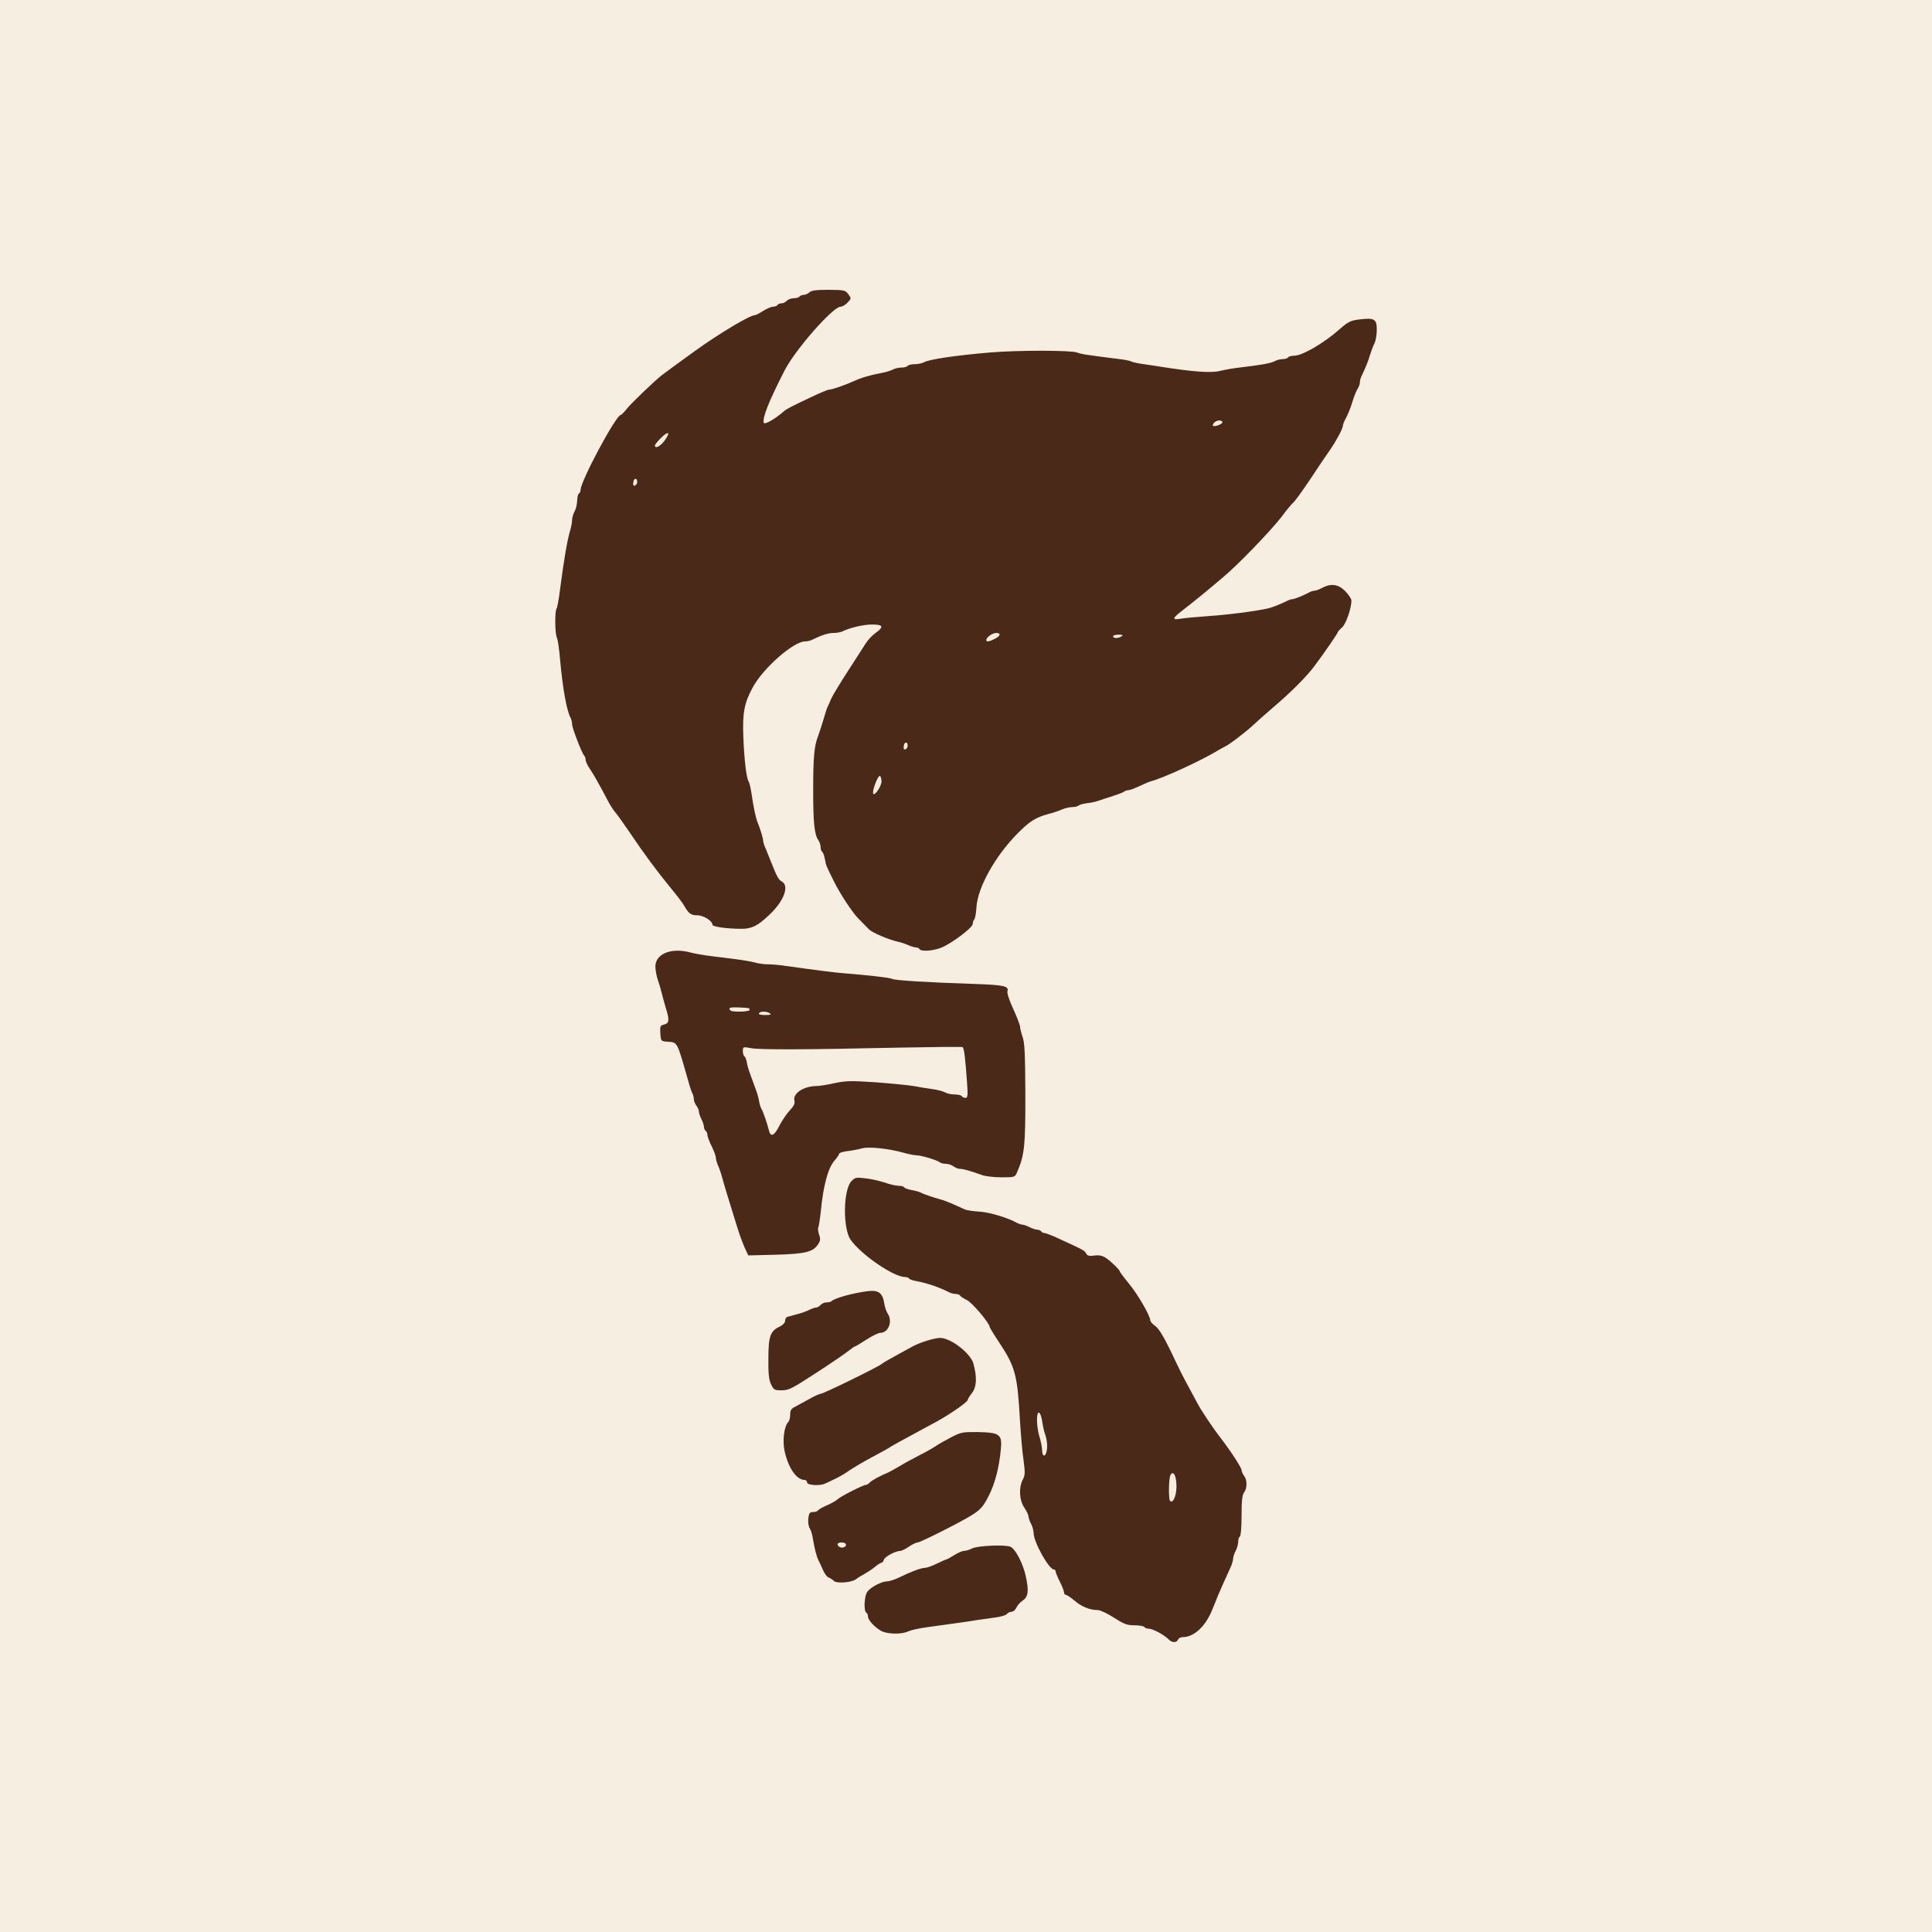
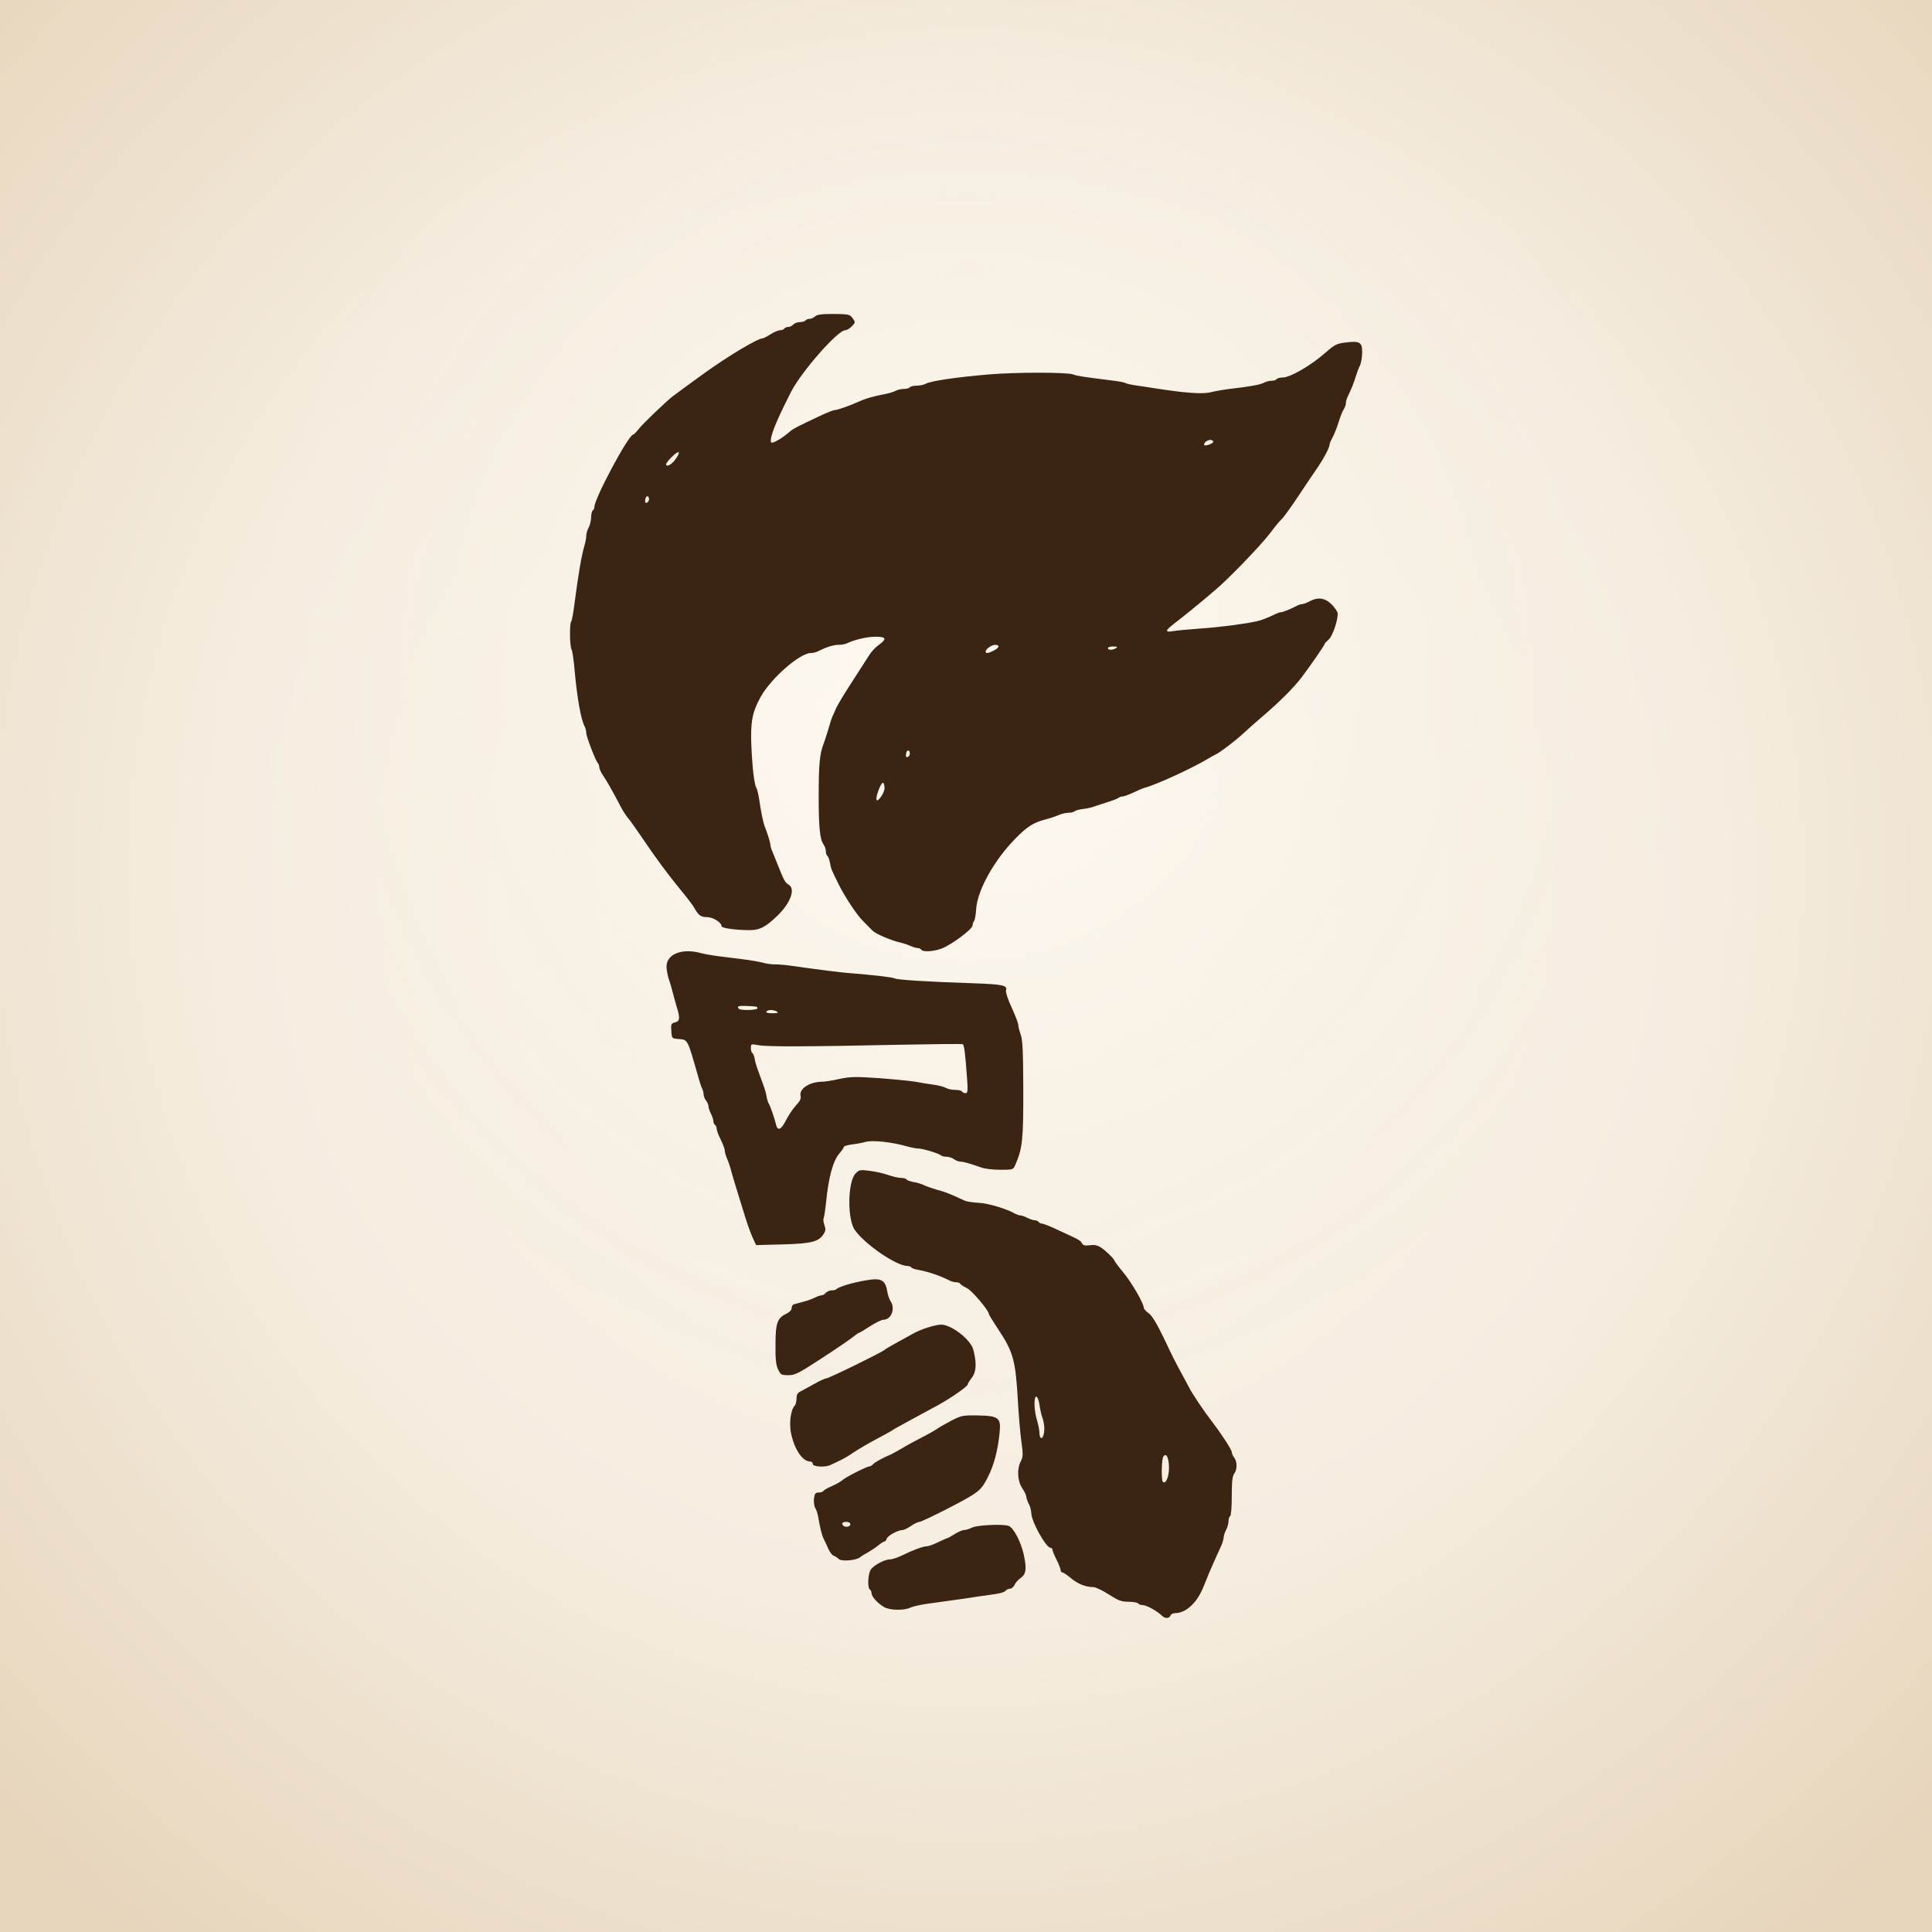
<svg xmlns="http://www.w3.org/2000/svg" width="800" height="800" viewBox="0 0 800 800">
-   <rect width="800" height="800" fill="#F6EEE1" />
-   <path transform="translate(229.9 120) scale(0.7)" fill="#4A2918" fill-rule="evenodd" d="M363.3 798.7C360.2 795.6 353.6 792.0 351.0 792.0C350.0 792.0 348.8 791.5 348.5 791.0C348.2 790.5 345.5 790.0 342.7 790.0C338.2 790.0 336.5 789.3 330.5 785.5C326.7 783.0 322.4 781.0 321.0 781.0C316.3 781.0 311.4 779.0 307.3 775.5C305.0 773.6 302.7 772.0 302.1 772.0C301.5 772.0 301.0 771.4 301.0 770.6C301.0 769.8 299.9 766.9 298.5 764.2C297.1 761.4 296.0 758.7 296.0 758.1C296.0 757.5 295.6 757.0 295.0 757.0C292.1 757.0 283.0 740.8 283.0 735.4C282.9 733.8 282.3 731.4 281.5 730.0C280.7 728.6 280.1 726.7 280.0 725.8C280.0 724.9 278.9 722.4 277.5 720.4C274.5 716.0 274.1 708.6 276.6 703.8C278.0 701.2 278.0 699.6 277.0 692.1C276.3 687.4 275.4 676.8 274.9 668.5C273.4 641.8 272.2 637.1 262.5 622.5C259.5 618.0 257.0 613.9 257.0 613.5C257.0 611.4 246.6 599.0 243.5 597.6C241.6 596.7 239.8 595.5 239.5 595.0C239.2 594.4 238.0 594.0 236.9 594.0C235.9 594.0 234.2 593.6 233.2 593.1C227.2 590.0 220.0 587.6 213.7 586.4C211.7 586.1 209.7 585.4 209.4 584.9C209.1 584.4 208.0 584.0 207.0 584.0C200.3 584.0 181.1 570.9 174.8 562.0C170.1 555.5 170.3 532.5 175.2 527.3C177.3 525.1 178.0 524.9 183.4 525.6C186.7 525.9 191.8 527.1 194.9 528.1C197.9 529.2 201.6 530.0 203.1 530.0C204.6 530.0 206.1 530.4 206.4 530.9C206.7 531.4 208.6 532.1 210.6 532.5C212.6 532.8 215.0 533.5 215.9 533.9C218.2 535.1 224.0 537.0 227.7 538.0C229.4 538.4 233.0 539.8 235.7 541.0C238.3 542.2 241.4 543.6 242.5 544.1C243.6 544.5 247.4 545.1 251.0 545.3C256.8 545.6 268.3 549.1 273.2 552.0C274.2 552.5 275.6 553.0 276.4 553.0C277.1 553.0 279.1 553.7 280.6 554.5C282.2 555.3 284.3 556.0 285.2 556.0C286.1 556.0 287.2 556.5 287.5 557.0C287.8 557.5 288.8 558.0 289.5 558.0C290.3 558.0 294.9 559.8 299.7 562.1C312.8 568.1 313.1 568.3 314.1 570.1C314.8 571.4 315.9 571.7 318.8 571.3C321.6 570.9 323.6 571.3 325.6 572.6C328.6 574.5 334.0 579.8 334.0 580.7C334.0 581.0 336.4 584.3 339.4 587.9C344.7 594.3 352.0 607.0 352.0 609.6C352.0 610.3 353.3 611.8 355.0 613.0C357.1 614.5 359.8 619.0 364.1 627.8C370.3 640.9 370.9 642.0 375.5 650.5C377.0 653.2 378.9 656.9 379.8 658.5C381.7 662.3 388.9 673.1 393.5 679.0C399.8 687.2 406.0 696.8 406.0 698.2C406.0 699.0 406.7 700.5 407.5 701.6C409.4 704.0 409.4 709.0 407.5 711.4C406.4 712.9 406.0 716.3 406.0 725.1C406.0 731.9 405.6 737.1 405.0 737.5C404.4 737.8 404.0 739.3 404.0 740.8C403.9 742.3 403.3 744.6 402.5 746.0C401.7 747.4 401.1 749.4 401.0 750.6C401.0 751.7 400.2 754.4 399.1 756.6C397.5 760.0 395.2 765.2 392.0 772.5C391.6 773.6 390.2 777.1 388.9 780.2C384.9 790.5 378.0 797.0 371.1 797.0C369.9 797.0 368.7 797.7 368.4 798.5C367.7 800.3 365.0 800.4 363.3 798.7ZM192.6 793.2C188.7 790.9 185.1 786.9 185.0 784.8C185.0 783.9 184.6 782.8 184.0 782.5C182.4 781.5 182.8 772.7 184.6 770.2C186.5 767.5 193.1 764.0 196.4 764.0C197.7 764.0 201.0 762.9 203.7 761.6C210.1 758.4 216.6 756.0 218.8 756.0C219.8 756.0 223.0 754.9 225.8 753.5C228.7 752.1 231.2 751.0 231.5 751.0C231.8 751.0 233.8 749.9 236.0 748.5C238.2 747.1 240.8 746.0 241.8 746.0C242.9 746.0 245.1 745.3 246.7 744.5C249.9 742.9 265.9 742.2 269.2 743.5C272.2 744.7 276.7 753.3 278.4 761.1C280.3 769.9 279.8 773.2 276.4 775.5C275.0 776.4 273.4 778.2 272.8 779.6C272.2 780.9 270.9 782.0 270.0 782.0C269.0 782.0 267.7 782.6 267.1 783.4C266.5 784.1 263.4 785.0 260.2 785.4C257.1 785.8 252.2 786.5 249.5 786.9C244.9 787.7 241.2 788.2 219.5 791.2C215.1 791.8 210.3 792.9 208.8 793.6C205.0 795.5 196.1 795.3 192.6 793.2ZM164.9 763.8C164.1 763.0 162.7 762.1 161.7 761.7C160.8 761.4 159.3 759.4 158.4 757.3C157.5 755.2 156.3 752.6 155.7 751.5C154.6 749.4 153.3 744.2 152.3 738.0C152.0 736.1 151.2 733.6 150.5 732.5C149.8 731.4 149.5 728.9 149.7 726.8C150.1 723.6 150.6 723.0 152.6 723.0C153.8 723.0 155.2 722.6 155.5 722.0C155.8 721.5 158.2 720.1 160.8 719.0C163.3 717.9 166.2 716.3 167.1 715.4C169.1 713.6 182.1 707.0 183.6 707.0C184.2 707.0 185.3 706.4 185.9 705.7C186.8 704.5 192.5 701.4 197.0 699.6C197.8 699.2 200.8 697.6 203.5 696.0C206.2 694.3 211.6 691.4 215.3 689.5C219.1 687.6 223.3 685.2 224.8 684.2C226.3 683.1 230.4 680.8 234.0 678.9C240.2 675.7 240.9 675.6 250.5 675.7C263.0 676.0 264.5 677.2 263.6 686.0C262.6 696.7 260.2 705.9 256.6 713.1C253.3 719.7 251.7 721.5 246.5 724.8C240.4 728.7 216.0 741.0 214.4 741.0C213.6 741.0 211.2 742.1 209.2 743.5C207.2 744.9 204.9 746.0 204.1 746.0C201.3 746.0 195.0 749.4 194.4 751.2C194.1 752.2 193.5 753.0 193.0 753.0C192.5 753.0 190.9 754.0 189.3 755.3C187.8 756.6 184.9 758.5 183.0 759.6C181.1 760.6 178.8 762.0 178.0 762.7C175.5 764.7 166.6 765.4 164.9 763.8ZM172.0 742.5C172.0 741.6 171.1 741.0 169.5 741.0C167.1 741.0 166.3 742.0 167.7 743.3C168.9 744.6 172.0 744.0 172.0 742.5ZM367.5 708.1C367.5 701.7 365.8 698.2 364.0 701.0C362.9 702.7 362.7 715.3 363.7 716.4C365.4 718.1 367.4 713.7 367.5 708.1ZM149.0 705.5C149.0 704.7 148.3 704.0 147.5 704.0C142.9 704.0 138.1 697.3 135.8 687.5C134.3 681.2 135.3 672.3 137.9 669.7C138.5 669.1 139.0 667.1 139.0 665.4C139.0 662.9 139.6 661.8 141.8 660.8C143.3 660.0 147.1 657.9 150.2 656.2C153.3 654.4 156.5 653.0 157.2 653.0C158.7 653.0 190.8 637.3 193.0 635.5C193.8 634.8 197.6 632.6 201.3 630.6C205.0 628.6 209.5 626.1 211.3 625.1C215.7 622.7 224.3 620.0 227.7 620.0C234.0 620.0 245.7 629.1 247.4 635.2C249.6 643.5 249.3 648.9 246.6 652.5C245.2 654.3 244.0 656.2 244.0 656.7C243.9 657.9 234.6 664.5 226.0 669.3C224.6 670.1 220.1 672.5 216.0 674.7C211.9 677.0 206.2 680.0 203.5 681.5C200.8 683.0 198.1 684.5 197.5 685.0C196.9 685.4 192.4 687.9 187.5 690.5C182.6 693.1 176.5 696.7 174.0 698.4C171.5 700.2 167.7 702.4 165.5 703.4C163.3 704.5 160.7 705.7 159.8 706.1C156.7 707.7 149.0 707.2 149.0 705.5ZM291.0 683.8C291.0 681.8 290.5 678.9 289.9 677.3C289.3 675.8 288.5 672.3 288.1 669.6C287.8 666.9 286.9 664.5 286.2 664.2C284.5 663.7 284.6 672.4 286.5 678.6C287.3 681.3 288.0 684.7 288.0 686.1C288.0 687.5 288.3 689.0 288.7 689.3C289.8 690.5 291.0 687.7 291.0 683.8ZM127.7 647.5C126.4 644.8 126.0 641.2 126.1 632.3C126.1 619.1 127.2 615.9 132.8 613.3C134.7 612.4 136.0 611.0 136.0 609.9C136.0 608.8 136.6 607.8 137.2 607.6C137.9 607.4 140.5 606.7 143.0 606.0C145.5 605.4 148.8 604.2 150.3 603.4C151.9 602.6 153.7 602.0 154.5 602.0C155.2 602.0 156.3 601.3 157.0 600.5C157.7 599.7 159.2 599.0 160.5 599.0C161.7 599.0 163.0 598.7 163.4 598.3C165.3 596.4 176.7 593.3 185.3 592.3C191.3 591.7 193.6 593.4 194.6 599.3C194.9 601.6 195.9 604.4 196.6 605.5C199.8 610.0 197.2 617.0 192.3 617.0C191.2 617.0 187.5 618.8 184.1 621.0C180.7 623.2 177.7 625.0 177.4 625.0C177.0 625.0 175.4 626.2 173.6 627.6C171.9 629.0 163.3 634.9 154.5 640.6C140.1 650.0 138.1 651.0 134.0 651.0C129.7 651.0 129.3 650.8 127.7 647.5ZM112.2 566.9C109.8 561.3 108.9 558.6 105.5 547.5C104.0 542.5 102.2 536.7 101.5 534.5C100.8 532.3 99.7 528.5 99.0 526.0C98.4 523.5 97.2 520.0 96.4 518.2C95.6 516.4 95.0 514.2 95.0 513.2C95.0 512.3 93.8 509.2 92.5 506.5C91.1 503.8 90.0 500.7 90.0 499.8C90.0 498.9 89.5 497.8 89.0 497.5C88.5 497.2 88.0 496.1 88.0 495.2C88.0 494.3 87.3 492.2 86.5 490.6C85.7 489.1 85.0 487.0 85.0 486.1C85.0 485.2 84.3 483.6 83.5 482.6C82.7 481.5 82.0 479.8 82.0 478.8C82.0 477.8 81.6 476.2 81.1 475.2C80.6 474.3 79.5 471.0 78.7 468.0C72.1 444.8 72.4 445.2 66.8 444.8C62.5 444.5 62.5 444.5 62.2 439.9C61.9 435.6 62.1 435.2 64.5 434.6C67.4 433.9 67.7 431.9 65.5 425.1C64.8 422.6 63.6 418.5 63.0 416.0C62.4 413.5 61.4 410.1 60.8 408.5C60.2 406.9 59.5 403.7 59.3 401.4C58.4 393.1 68.2 388.7 80.4 392.1C82.6 392.7 87.8 393.6 91.9 394.1C96.1 394.6 102.9 395.5 107.0 396.0C111.1 396.5 116.1 397.4 118.0 397.9C119.9 398.5 123.4 399.0 125.7 399.0C128.1 399.0 133.0 399.4 136.7 400.0C153.8 402.4 167.0 404.1 172.0 404.4C185.6 405.5 198.1 406.9 199.2 407.6C200.6 408.5 220.0 409.7 247.5 410.6C265.7 411.2 268.5 411.9 267.5 415.0C267.2 416.0 268.7 420.7 271.0 425.5C273.2 430.3 275.0 435.1 275.0 436.0C275.0 437.0 275.7 439.7 276.5 442.0C277.7 445.4 278.0 452.1 278.1 474.4C278.2 506.7 277.6 511.8 273.3 521.8C271.9 525.0 271.9 525.0 264.0 525.0C259.6 525.0 254.3 524.4 252.3 523.6C245.2 521.1 241.4 520.0 239.4 520.0C238.4 520.0 236.6 519.3 235.6 518.5C234.5 517.7 232.4 517.0 231.0 517.0C229.6 517.0 228.0 516.6 227.5 516.1C226.1 514.9 216.5 512.0 213.9 512.0C212.7 512.0 209.4 511.4 206.6 510.6C197.4 508.0 185.7 506.7 181.4 507.9C179.3 508.5 175.4 509.2 172.8 509.5C170.1 509.9 168.0 510.5 168.0 511.0C168.0 511.5 166.8 513.3 165.2 515.1C161.3 519.7 158.6 529.8 157.1 545.2C156.6 549.9 155.9 554.3 155.6 554.8C155.3 555.3 155.5 557.2 156.1 558.9C157.0 561.5 156.9 562.5 155.5 564.6C152.5 569.2 148.0 570.3 130.3 570.8L114.2 571.2L112.2 566.9ZM132.6 494.5C134.2 491.4 136.9 487.4 138.7 485.5C141.1 482.9 141.9 481.4 141.5 479.7C140.4 475.4 146.9 471.1 154.5 471.0C156.1 471.0 160.9 470.3 165.2 469.3C172.0 467.9 174.9 467.8 189.7 468.8C198.9 469.5 209.0 470.5 212.0 471.0C215.0 471.6 220.0 472.4 223.0 472.8C226.0 473.2 229.5 474.1 230.7 474.8C231.9 475.5 234.4 476.0 236.4 476.0C238.3 476.0 240.2 476.4 240.5 477.0C240.8 477.6 241.8 478.0 242.7 478.0C244.0 478.0 244.2 476.7 243.6 468.8C242.6 454.8 241.9 448.6 241.0 448.0C240.6 447.7 223.2 447.9 202.3 448.3C147.6 449.5 121.2 449.6 115.8 448.6C111.1 447.7 111.0 447.8 111.0 450.3C111.0 451.7 111.4 453.1 111.9 453.4C112.4 453.7 113.0 455.2 113.3 456.7C113.5 458.3 114.3 461.1 115.0 463.0C115.7 464.9 116.6 467.4 117.0 468.5C117.4 469.6 118.3 472.1 119.0 474.0C119.7 475.9 120.5 478.9 120.7 480.5C121.0 482.1 121.6 483.9 122.0 484.5C122.9 485.8 125.6 493.7 126.4 497.2C127.4 501.5 129.6 500.5 132.6 494.5ZM127.0 428.0C125.0 426.7 121.3 426.7 120.5 428.0C120.1 428.6 121.6 429.0 124.2 429.0C127.3 429.0 128.1 428.7 127.0 428.0ZM115.0 426.0C115.0 424.8 114.9 424.8 108.2 424.5C103.3 424.3 102.1 424.8 103.7 426.3C104.7 427.4 115.0 427.1 115.0 426.0ZM215.5 390.0C215.2 389.4 214.2 389.0 213.3 389.0C212.5 389.0 210.4 388.4 208.7 387.6C206.9 386.8 204.4 386.0 203.0 385.7C197.4 384.5 187.7 380.4 185.6 378.3C181.7 374.3 181.2 373.8 179.5 372.1C176.3 369.1 168.5 357.3 165.1 350.4C160.2 340.5 160.2 340.6 159.5 336.6C159.1 334.6 158.4 332.7 157.9 332.4C157.4 332.1 157.0 330.9 157.0 329.7C157.0 328.4 156.4 326.6 155.6 325.5C153.3 322.1 152.6 315.1 152.6 296.0C152.6 276.6 153.2 269.8 155.5 264.0C156.2 262.1 157.6 257.8 158.6 254.5C159.5 251.2 160.6 247.8 161.0 247.0C161.4 246.2 162.5 243.8 163.3 241.8C164.2 239.8 168.7 232.4 173.3 225.3C177.8 218.3 182.6 210.9 183.8 209.0C185.0 207.1 187.5 204.4 189.5 203.0C194.6 199.3 194.0 198.0 187.4 198.0C182.3 198.0 174.3 199.9 169.8 202.1C168.8 202.6 166.5 203.0 164.5 203.0C161.5 203.0 157.2 204.4 151.8 207.1C150.8 207.6 149.0 208.0 147.8 208.0C141.0 208.0 123.1 223.7 116.9 235.1C111.8 244.4 110.7 250.3 111.3 265.0C111.9 278.8 113.1 288.8 114.4 290.8C114.9 291.6 115.6 294.7 116.1 297.8C117.3 306.2 118.6 312.2 119.7 315.0C121.3 318.9 123.0 324.5 123.0 325.9C123.0 326.6 123.6 328.6 124.4 330.3C125.1 332.1 126.5 335.5 127.5 338.0C131.1 347.1 132.1 349.0 134.0 350.0C138.7 352.5 135.3 361.6 126.8 369.6C119.9 376.2 116.3 378.0 110.2 378.0C101.9 378.0 93.0 376.8 93.0 375.6C93.0 373.3 87.7 370.0 84.0 370.0C80.3 370.0 78.9 369.0 76.2 364.2C75.5 362.9 72.1 358.4 68.7 354.3C60.3 344.1 52.4 333.4 44.4 321.5C40.6 316.0 36.8 310.5 35.7 309.3C34.6 308.1 32.8 305.3 31.6 303.1C25.8 292.1 22.8 286.8 20.5 283.4C19.1 281.4 18.0 279.0 18.0 278.1C18.0 277.1 17.6 276.0 17.1 275.5C15.7 274.0 10.0 259.2 10.0 257.0C10.0 255.9 9.6 254.2 9.1 253.2C6.8 249.0 4.5 236.3 2.9 219.0C2.4 212.7 1.5 206.7 1.0 205.8C-0.2 203.7 -0.3 189.7 0.8 188.6C1.2 188.2 2.1 183.3 2.8 177.7C5.2 159.3 7.1 148.0 9.1 141.4C9.6 139.7 10.0 137.3 10.0 135.9C10.1 134.6 10.7 132.4 11.5 131.0C12.3 129.6 12.9 126.8 13.0 124.8C13.0 122.8 13.5 120.8 14.0 120.5C14.6 120.2 15.0 119.2 15.0 118.4C15.0 113.2 36.0 74.0 38.8 74.0C39.2 74.0 40.9 72.3 42.5 70.2C45.1 67.0 58.8 53.8 63.2 50.4C64.5 49.4 76.9 40.3 82.5 36.3C97.2 25.7 115.2 15.0 118.1 15.0C118.6 15.0 120.8 13.9 123.0 12.5C125.2 11.1 127.8 10.0 128.9 10.0C130.0 10.0 131.2 9.5 131.5 9.0C131.8 8.4 132.9 8.0 133.9 8.0C134.9 8.0 136.3 7.3 137.0 6.5C137.7 5.7 139.5 5.0 141.1 5.0C142.6 5.0 144.2 4.5 144.5 4.0C144.8 3.5 146.0 3.0 147.0 3.0C148.0 3.0 149.5 2.3 150.4 1.5C151.5 0.4 154.2 0.0 161.7 0.0C171.0 0.1 171.6 0.2 173.4 2.6C175.2 5.1 175.2 5.2 172.9 7.6C171.7 8.9 169.8 10.0 168.8 10.0C164.3 10.0 142.0 35.4 135.7 47.7C126.2 66.3 122.4 75.9 123.4 78.7C123.9 79.9 130.0 76.5 135.1 72.0C137.1 70.3 139.7 69.0 152.2 63.1C157.0 60.8 161.5 59.0 162.2 59.0C164.0 59.0 171.6 56.3 176.7 54.0C181.0 52.0 186.4 50.4 193.5 49.1C195.7 48.7 198.5 47.8 199.7 47.2C200.9 46.5 203.2 46.0 204.9 46.0C206.5 46.0 208.2 45.5 208.5 45.0C208.8 44.5 210.7 44.0 212.6 44.0C214.6 44.0 217.1 43.5 218.3 42.8C221.4 41.1 236.9 38.8 257.0 37.1C273.3 35.7 305.0 35.7 308.7 37.1C311.3 38.1 314.2 38.5 333.1 40.9C336.7 41.3 340.2 42.0 340.8 42.4C341.4 42.8 344.7 43.5 348.2 44.0C351.7 44.5 355.9 45.1 357.5 45.4C377.7 48.6 388.2 49.3 393.2 48.0C396.1 47.3 401.6 46.3 405.5 45.9C417.6 44.5 423.4 43.4 425.7 42.2C426.9 41.5 429.0 41.0 430.4 41.0C431.8 41.0 433.2 40.5 433.5 40.0C433.8 39.5 435.4 39.0 437.1 39.0C441.9 39.0 454.8 31.5 463.9 23.4C468.9 19.0 470.4 18.2 475.2 17.6C484.5 16.4 486.0 17.2 486.0 23.5C486.0 26.4 485.4 30.1 484.6 31.7C483.8 33.2 482.7 36.3 482.0 38.5C481.0 42.1 479.2 46.4 476.9 51.2C476.4 52.2 476.0 53.8 476.0 54.8C476.0 55.7 475.4 57.4 474.7 58.5C473.9 59.6 472.5 63.2 471.5 66.5C470.5 69.8 468.8 74.0 467.8 75.8C466.8 77.6 466.0 79.5 466.0 80.1C466.0 81.9 462.7 88.2 458.8 94.0C456.7 97.0 451.2 105.1 446.6 112.1C442.0 119.0 437.4 125.3 436.5 126.0C435.5 126.8 432.4 130.6 429.5 134.5C423.5 142.3 403.4 163.2 395.1 170.0C392.1 172.5 389.2 175.0 388.6 175.5C386.8 177.1 375.6 186.2 370.6 190.0C365.1 194.3 364.8 195.4 369.8 194.6C371.8 194.2 379.4 193.5 386.5 193.0C398.3 192.2 413.8 190.2 421.5 188.5C424.2 187.9 428.3 186.3 433.2 183.9C434.2 183.4 435.5 183.0 436.1 183.0C437.2 183.0 442.8 180.8 446.2 178.9C447.2 178.4 448.5 178.0 449.2 178.0C449.9 178.0 451.9 177.3 453.5 176.4C458.9 173.5 463.1 174.1 467.3 178.2C469.3 180.3 471.0 182.8 471.0 183.8C471.0 188.4 467.8 197.6 465.5 199.7C464.1 200.9 463.0 202.1 463.0 202.4C463.0 203.1 454.8 215.0 449.1 222.6C444.2 229.1 435.2 238.1 424.5 247.2C420.6 250.5 415.5 255.1 413.0 257.4C408.4 261.7 398.7 269.1 396.0 270.3C395.2 270.7 393.1 271.8 391.5 272.8C381.9 278.6 359.7 288.8 352.5 290.7C351.4 291.0 348.3 292.3 345.6 293.6C342.8 294.9 339.9 296.0 339.0 296.0C338.1 296.0 337.0 296.4 336.5 296.9C335.9 297.3 333.0 298.5 330.0 299.4C327.0 300.4 323.1 301.6 321.5 302.2C319.9 302.8 316.7 303.5 314.5 303.7C312.3 304.0 310.1 304.6 309.6 305.1C309.0 305.6 307.4 306.0 305.8 306.0C304.3 306.0 301.6 306.6 299.8 307.4C298.0 308.2 294.5 309.4 292.0 310.0C284.2 312.1 280.7 314.3 273.5 321.6C260.3 334.9 250.0 353.4 249.2 365.0C249.0 368.6 248.4 371.9 247.9 372.4C247.4 373.0 247.0 374.2 247.0 375.1C247.0 377.4 233.9 387.1 228.0 389.3C222.9 391.2 216.5 391.5 215.5 390.0ZM193.0 290.8C193.0 289.3 192.6 287.9 192.1 287.6C191.1 287.0 188.0 294.6 188.0 297.5C188.1 300.7 193.0 294.1 193.0 290.8ZM208.5 269.7C208.5 267.1 206.5 267.2 206.2 269.9C205.9 271.5 206.3 272.1 207.2 271.8C207.9 271.5 208.5 270.6 208.5 269.7ZM260.0 206.5C263.5 204.7 263.9 203.0 260.8 203.0C258.6 203.0 255.0 205.6 255.0 207.2C255.0 208.4 256.7 208.2 260.0 206.5ZM335.0 205.0C336.1 204.3 335.7 204.0 333.2 204.0C331.5 204.0 330.0 204.4 330.0 205.0C330.0 206.3 333.0 206.3 335.0 205.0ZM48.5 113.7C48.5 111.1 46.5 111.2 46.2 113.9C45.9 115.5 46.3 116.1 47.2 115.8C47.9 115.5 48.5 114.6 48.5 113.7ZM64.4 89.6C68.6 84.0 67.1 83.0 62.1 88.1C60.4 89.8 59.0 91.6 59.0 92.1C59.0 94.1 61.9 92.8 64.4 89.6ZM394.4 78.9C395.0 78.4 394.6 77.8 393.7 77.4C391.9 76.8 389.0 78.5 389.0 80.2C389.0 81.2 392.9 80.3 394.4 78.9Z" />
+   <defs>
+     <radialGradient id="bg" cx="50%" cy="45%" r="70%">
+       <stop offset="0" stop-color="#FAF4EA" />
+       <stop offset="0.55" stop-color="#F5EDE0" />
+       <stop offset="1" stop-color="#E6D5BB" />
+     </radialGradient>
+     <radialGradient id="glow" gradientUnits="userSpaceOnUse" cx="400" cy="281" r="300">
+       <stop offset="0" stop-color="#FFFBF3" stop-opacity="0.95" />
+       <stop offset="1" stop-color="#F5EDE0" stop-opacity="0" />
+     </radialGradient>
+   </defs>
+   <rect width="800" height="800" fill="url(#bg)" />
+   <rect width="800" height="800" fill="url(#glow)" />
+   <path transform="translate(236.0 130) scale(0.675)" fill="#3B2412" fill-rule="evenodd" d="M363.3 798.7C360.2 795.6 353.6 792.0 351.0 792.0C350.0 792.0 348.8 791.5 348.5 791.0C348.2 790.5 345.5 790.0 342.7 790.0C338.2 790.0 336.5 789.3 330.5 785.5C326.7 783.0 322.4 781.0 321.0 781.0C316.3 781.0 311.4 779.0 307.3 775.5C305.0 773.6 302.7 772.0 302.1 772.0C301.5 772.0 301.0 771.4 301.0 770.6C301.0 769.8 299.9 766.9 298.5 764.2C297.1 761.4 296.0 758.7 296.0 758.1C296.0 757.5 295.6 757.0 295.0 757.0C292.1 757.0 283.0 740.8 283.0 735.4C282.9 733.8 282.3 731.4 281.5 730.0C280.7 728.6 280.1 726.7 280.0 725.8C280.0 724.9 278.9 722.4 277.5 720.4C274.5 716.0 274.1 708.6 276.6 703.8C278.0 701.2 278.0 699.6 277.0 692.1C276.3 687.4 275.4 676.8 274.9 668.5C273.4 641.8 272.2 637.1 262.5 622.5C259.5 618.0 257.0 613.9 257.0 613.5C257.0 611.4 246.6 599.0 243.5 597.6C241.6 596.7 239.8 595.5 239.5 595.0C239.2 594.4 238.0 594.0 236.9 594.0C235.9 594.0 234.2 593.6 233.2 593.1C227.2 590.0 220.0 587.6 213.7 586.4C211.7 586.1 209.7 585.4 209.4 584.9C209.1 584.4 208.0 584.0 207.0 584.0C200.3 584.0 181.1 570.9 174.8 562.0C170.1 555.5 170.3 532.5 175.2 527.3C177.3 525.1 178.0 524.9 183.4 525.6C186.7 525.9 191.8 527.1 194.9 528.1C197.9 529.2 201.6 530.0 203.1 530.0C204.6 530.0 206.1 530.4 206.4 530.9C206.7 531.4 208.6 532.1 210.6 532.5C212.6 532.8 215.0 533.5 215.9 533.9C218.2 535.1 224.0 537.0 227.7 538.0C229.4 538.4 233.0 539.8 235.7 541.0C238.3 542.2 241.4 543.6 242.5 544.1C243.6 544.5 247.4 545.1 251.0 545.3C256.8 545.6 268.3 549.1 273.2 552.0C274.2 552.5 275.6 553.0 276.4 553.0C277.1 553.0 279.1 553.7 280.6 554.5C282.2 555.3 284.3 556.0 285.2 556.0C286.1 556.0 287.2 556.5 287.5 557.0C287.8 557.5 288.8 558.0 289.5 558.0C290.3 558.0 294.9 559.8 299.7 562.1C312.8 568.1 313.1 568.3 314.1 570.1C314.8 571.4 315.9 571.7 318.8 571.3C321.6 570.9 323.6 571.3 325.6 572.6C328.6 574.5 334.0 579.8 334.0 580.7C334.0 581.0 336.4 584.3 339.4 587.9C344.7 594.3 352.0 607.0 352.0 609.6C352.0 610.3 353.3 611.8 355.0 613.0C357.1 614.5 359.8 619.0 364.1 627.8C370.3 640.9 370.9 642.0 375.5 650.5C377.0 653.2 378.9 656.9 379.8 658.5C381.7 662.3 388.9 673.1 393.5 679.0C399.8 687.2 406.0 696.8 406.0 698.2C406.0 699.0 406.7 700.5 407.5 701.6C409.4 704.0 409.4 709.0 407.5 711.4C406.4 712.9 406.0 716.3 406.0 725.1C406.0 731.9 405.6 737.1 405.0 737.5C404.4 737.8 404.0 739.3 404.0 740.8C403.9 742.3 403.3 744.6 402.5 746.0C401.7 747.4 401.1 749.4 401.0 750.6C401.0 751.7 400.2 754.4 399.1 756.6C397.5 760.0 395.2 765.2 392.0 772.5C391.6 773.6 390.2 777.1 388.9 780.2C384.9 790.5 378.0 797.0 371.1 797.0C369.9 797.0 368.7 797.7 368.4 798.5C367.7 800.3 365.0 800.4 363.3 798.7ZM192.6 793.2C188.7 790.9 185.1 786.9 185.0 784.8C185.0 783.9 184.6 782.8 184.0 782.5C182.4 781.5 182.8 772.7 184.6 770.2C186.5 767.5 193.1 764.0 196.4 764.0C197.7 764.0 201.0 762.9 203.7 761.6C210.1 758.4 216.6 756.0 218.8 756.0C219.8 756.0 223.0 754.9 225.8 753.5C228.7 752.1 231.2 751.0 231.5 751.0C231.8 751.0 233.8 749.9 236.0 748.5C238.2 747.1 240.8 746.0 241.8 746.0C242.9 746.0 245.1 745.3 246.7 744.5C249.9 742.9 265.9 742.2 269.2 743.5C272.2 744.7 276.7 753.3 278.4 761.1C280.3 769.9 279.8 773.2 276.4 775.5C275.0 776.4 273.4 778.2 272.8 779.6C272.2 780.9 270.9 782.0 270.0 782.0C269.0 782.0 267.7 782.6 267.1 783.4C266.5 784.1 263.4 785.0 260.2 785.4C257.1 785.8 252.2 786.5 249.5 786.9C244.9 787.7 241.2 788.2 219.5 791.2C215.1 791.8 210.3 792.9 208.8 793.6C205.0 795.5 196.1 795.3 192.6 793.2ZM164.9 763.8C164.1 763.0 162.7 762.1 161.7 761.7C160.8 761.4 159.3 759.4 158.4 757.3C157.5 755.2 156.3 752.6 155.7 751.5C154.6 749.4 153.3 744.2 152.3 738.0C152.0 736.1 151.2 733.6 150.5 732.5C149.8 731.4 149.5 728.9 149.7 726.8C150.1 723.6 150.6 723.0 152.6 723.0C153.8 723.0 155.2 722.6 155.5 722.0C155.8 721.5 158.2 720.1 160.8 719.0C163.3 717.9 166.2 716.3 167.1 715.4C169.1 713.6 182.1 707.0 183.6 707.0C184.2 707.0 185.3 706.4 185.9 705.7C186.8 704.5 192.5 701.4 197.0 699.6C197.8 699.2 200.8 697.6 203.5 696.0C206.2 694.3 211.6 691.4 215.3 689.5C219.1 687.6 223.3 685.2 224.8 684.2C226.3 683.1 230.4 680.8 234.0 678.9C240.2 675.7 240.9 675.6 250.5 675.7C263.0 676.0 264.5 677.2 263.6 686.0C262.6 696.7 260.2 705.9 256.6 713.1C253.3 719.7 251.7 721.5 246.5 724.8C240.4 728.7 216.0 741.0 214.4 741.0C213.6 741.0 211.2 742.1 209.2 743.5C207.2 744.9 204.9 746.0 204.1 746.0C201.3 746.0 195.0 749.4 194.4 751.2C194.1 752.2 193.5 753.0 193.0 753.0C192.5 753.0 190.9 754.0 189.3 755.3C187.8 756.6 184.9 758.5 183.0 759.6C181.1 760.6 178.8 762.0 178.0 762.7C175.5 764.7 166.6 765.4 164.9 763.8ZM172.0 742.5C172.0 741.6 171.1 741.0 169.5 741.0C167.1 741.0 166.3 742.0 167.7 743.3C168.9 744.6 172.0 744.0 172.0 742.5ZM367.5 708.1C367.5 701.7 365.8 698.2 364.0 701.0C362.9 702.7 362.7 715.3 363.7 716.4C365.4 718.1 367.4 713.7 367.5 708.1ZM149.0 705.5C149.0 704.7 148.3 704.0 147.5 704.0C142.9 704.0 138.1 697.3 135.8 687.5C134.3 681.2 135.3 672.3 137.9 669.7C138.5 669.1 139.0 667.1 139.0 665.4C139.0 662.9 139.6 661.8 141.8 660.8C143.3 660.0 147.1 657.9 150.2 656.2C153.3 654.4 156.5 653.0 157.2 653.0C158.7 653.0 190.8 637.3 193.0 635.5C193.8 634.8 197.6 632.6 201.3 630.6C205.0 628.6 209.5 626.1 211.3 625.1C215.7 622.7 224.3 620.0 227.7 620.0C234.0 620.0 245.7 629.1 247.4 635.2C249.6 643.5 249.3 648.9 246.6 652.5C245.2 654.3 244.0 656.2 244.0 656.7C243.9 657.9 234.6 664.5 226.0 669.3C224.6 670.1 220.1 672.5 216.0 674.7C211.9 677.0 206.2 680.0 203.5 681.5C200.8 683.0 198.1 684.5 197.5 685.0C196.9 685.4 192.4 687.9 187.5 690.5C182.6 693.1 176.5 696.7 174.0 698.4C171.5 700.2 167.7 702.4 165.5 703.4C163.3 704.5 160.7 705.7 159.8 706.1C156.7 707.7 149.0 707.2 149.0 705.5ZM291.0 683.8C291.0 681.8 290.5 678.9 289.9 677.3C289.3 675.8 288.5 672.3 288.1 669.6C287.8 666.9 286.9 664.5 286.2 664.2C284.5 663.7 284.6 672.4 286.5 678.6C287.3 681.3 288.0 684.7 288.0 686.1C288.0 687.5 288.3 689.0 288.7 689.3C289.8 690.5 291.0 687.7 291.0 683.8ZM127.7 647.5C126.4 644.8 126.0 641.2 126.1 632.3C126.1 619.1 127.2 615.9 132.8 613.3C134.7 612.4 136.0 611.0 136.0 609.9C136.0 608.8 136.6 607.8 137.2 607.6C137.9 607.4 140.5 606.7 143.0 606.0C145.5 605.4 148.8 604.2 150.3 603.4C151.9 602.6 153.7 602.0 154.5 602.0C155.2 602.0 156.3 601.3 157.0 600.5C157.7 599.7 159.2 599.0 160.5 599.0C161.7 599.0 163.0 598.7 163.4 598.3C165.3 596.4 176.7 593.3 185.3 592.3C191.3 591.7 193.6 593.4 194.6 599.3C194.9 601.6 195.9 604.4 196.6 605.5C199.8 610.0 197.2 617.0 192.3 617.0C191.2 617.0 187.5 618.8 184.1 621.0C180.7 623.2 177.7 625.0 177.4 625.0C177.0 625.0 175.4 626.2 173.6 627.6C171.9 629.0 163.3 634.9 154.5 640.6C140.1 650.0 138.1 651.0 134.0 651.0C129.7 651.0 129.3 650.8 127.7 647.5ZM112.2 566.9C109.8 561.3 108.9 558.6 105.5 547.5C104.0 542.5 102.2 536.7 101.5 534.5C100.8 532.3 99.7 528.5 99.0 526.0C98.4 523.5 97.2 520.0 96.4 518.2C95.6 516.4 95.0 514.2 95.0 513.2C95.0 512.3 93.8 509.2 92.5 506.5C91.1 503.8 90.0 500.7 90.0 499.8C90.0 498.9 89.5 497.8 89.0 497.5C88.5 497.2 88.0 496.1 88.0 495.2C88.0 494.3 87.3 492.2 86.5 490.6C85.7 489.1 85.0 487.0 85.0 486.1C85.0 485.2 84.3 483.6 83.5 482.6C82.7 481.5 82.0 479.8 82.0 478.8C82.0 477.8 81.6 476.2 81.1 475.2C80.6 474.3 79.5 471.0 78.7 468.0C72.1 444.8 72.4 445.2 66.8 444.8C62.5 444.5 62.5 444.5 62.2 439.9C61.9 435.6 62.1 435.2 64.5 434.6C67.4 433.9 67.7 431.9 65.5 425.1C64.8 422.6 63.6 418.5 63.0 416.0C62.4 413.5 61.4 410.1 60.8 408.5C60.2 406.9 59.5 403.7 59.3 401.4C58.4 393.1 68.2 388.7 80.4 392.1C82.6 392.7 87.8 393.6 91.9 394.1C96.1 394.6 102.9 395.5 107.0 396.0C111.1 396.5 116.1 397.4 118.0 397.9C119.9 398.5 123.4 399.0 125.7 399.0C128.1 399.0 133.0 399.4 136.7 400.0C153.8 402.4 167.0 404.1 172.0 404.4C185.6 405.5 198.1 406.9 199.2 407.6C200.6 408.5 220.0 409.7 247.5 410.6C265.7 411.2 268.5 411.9 267.5 415.0C267.2 416.0 268.7 420.7 271.0 425.5C273.2 430.3 275.0 435.1 275.0 436.0C275.0 437.0 275.7 439.7 276.5 442.0C277.7 445.4 278.0 452.1 278.1 474.4C278.2 506.7 277.6 511.8 273.3 521.8C271.9 525.0 271.9 525.0 264.0 525.0C259.6 525.0 254.3 524.4 252.3 523.6C245.2 521.1 241.4 520.0 239.4 520.0C238.4 520.0 236.6 519.3 235.6 518.5C234.5 517.7 232.4 517.0 231.0 517.0C229.6 517.0 228.0 516.6 227.5 516.1C226.1 514.9 216.5 512.0 213.9 512.0C212.7 512.0 209.4 511.4 206.6 510.6C197.4 508.0 185.7 506.7 181.4 507.9C179.3 508.5 175.4 509.2 172.8 509.5C170.1 509.9 168.0 510.5 168.0 511.0C168.0 511.5 166.8 513.3 165.2 515.1C161.3 519.7 158.6 529.8 157.1 545.2C156.6 549.9 155.9 554.3 155.6 554.8C155.3 555.3 155.5 557.2 156.1 558.9C157.0 561.5 156.9 562.5 155.5 564.6C152.5 569.2 148.0 570.3 130.3 570.8L114.2 571.2L112.2 566.9ZM132.6 494.5C134.2 491.4 136.9 487.4 138.7 485.5C141.1 482.9 141.9 481.4 141.5 479.7C140.4 475.4 146.9 471.1 154.5 471.0C156.1 471.0 160.9 470.3 165.2 469.3C172.0 467.9 174.9 467.8 189.7 468.8C198.9 469.5 209.0 470.5 212.0 471.0C215.0 471.6 220.0 472.4 223.0 472.8C226.0 473.2 229.5 474.1 230.7 474.8C231.9 475.5 234.4 476.0 236.4 476.0C238.3 476.0 240.2 476.4 240.5 477.0C240.8 477.6 241.8 478.0 242.7 478.0C244.0 478.0 244.2 476.7 243.6 468.8C242.6 454.8 241.9 448.6 241.0 448.0C240.6 447.7 223.2 447.9 202.3 448.3C147.6 449.5 121.2 449.6 115.8 448.6C111.1 447.7 111.0 447.8 111.0 450.3C111.0 451.7 111.4 453.1 111.9 453.4C112.4 453.7 113.0 455.2 113.3 456.7C113.5 458.3 114.3 461.1 115.0 463.0C115.7 464.9 116.6 467.4 117.0 468.5C117.4 469.6 118.3 472.1 119.0 474.0C119.7 475.9 120.5 478.9 120.7 480.5C121.0 482.1 121.6 483.9 122.0 484.5C122.9 485.8 125.6 493.7 126.4 497.2C127.4 501.5 129.6 500.5 132.6 494.5ZM127.0 428.0C125.0 426.7 121.3 426.7 120.5 428.0C120.1 428.6 121.6 429.0 124.2 429.0C127.3 429.0 128.1 428.7 127.0 428.0ZM115.0 426.0C115.0 424.8 114.9 424.8 108.2 424.5C103.3 424.3 102.1 424.8 103.7 426.3C104.7 427.4 115.0 427.1 115.0 426.0ZM215.5 390.0C215.2 389.4 214.2 389.0 213.3 389.0C212.5 389.0 210.4 388.4 208.7 387.6C206.9 386.8 204.4 386.0 203.0 385.7C197.4 384.5 187.7 380.4 185.6 378.3C181.7 374.3 181.2 373.8 179.5 372.1C176.3 369.1 168.5 357.3 165.1 350.4C160.2 340.5 160.2 340.6 159.5 336.6C159.1 334.6 158.4 332.7 157.9 332.4C157.4 332.1 157.0 330.9 157.0 329.7C157.0 328.4 156.4 326.6 155.6 325.5C153.3 322.1 152.6 315.1 152.6 296.0C152.6 276.6 153.2 269.8 155.5 264.0C156.2 262.1 157.6 257.8 158.6 254.5C159.5 251.2 160.6 247.8 161.0 247.0C161.4 246.2 162.5 243.8 163.3 241.8C164.2 239.8 168.7 232.4 173.3 225.3C177.8 218.3 182.6 210.9 183.8 209.0C185.0 207.1 187.5 204.4 189.5 203.0C194.6 199.3 194.0 198.0 187.4 198.0C182.3 198.0 174.3 199.9 169.8 202.1C168.8 202.6 166.5 203.0 164.5 203.0C161.5 203.0 157.2 204.4 151.8 207.1C150.8 207.6 149.0 208.0 147.8 208.0C141.0 208.0 123.1 223.7 116.9 235.1C111.8 244.4 110.7 250.3 111.3 265.0C111.9 278.8 113.1 288.8 114.4 290.8C114.9 291.6 115.6 294.7 116.1 297.8C117.3 306.2 118.6 312.2 119.7 315.0C121.3 318.9 123.0 324.5 123.0 325.9C123.0 326.6 123.6 328.6 124.4 330.3C125.1 332.1 126.5 335.5 127.5 338.0C131.1 347.1 132.1 349.0 134.0 350.0C138.7 352.5 135.3 361.6 126.8 369.6C119.9 376.2 116.3 378.0 110.2 378.0C101.9 378.0 93.0 376.8 93.0 375.6C93.0 373.3 87.7 370.0 84.0 370.0C80.3 370.0 78.9 369.0 76.2 364.2C75.5 362.9 72.1 358.4 68.7 354.3C60.3 344.1 52.4 333.4 44.4 321.5C40.6 316.0 36.8 310.5 35.7 309.3C34.6 308.1 32.8 305.3 31.6 303.1C25.8 292.1 22.8 286.8 20.5 283.4C19.1 281.4 18.0 279.0 18.0 278.1C18.0 277.1 17.6 276.0 17.1 275.5C15.7 274.0 10.0 259.2 10.0 257.0C10.0 255.9 9.6 254.2 9.1 253.2C6.8 249.0 4.5 236.3 2.9 219.0C2.4 212.7 1.5 206.7 1.0 205.8C-0.2 203.7 -0.3 189.7 0.8 188.6C1.2 188.2 2.1 183.3 2.8 177.7C5.2 159.3 7.1 148.0 9.1 141.4C9.6 139.7 10.0 137.3 10.0 135.9C10.1 134.6 10.7 132.4 11.5 131.0C12.3 129.6 12.9 126.8 13.0 124.8C13.0 122.8 13.5 120.8 14.0 120.5C14.6 120.2 15.0 119.2 15.0 118.4C15.0 113.2 36.0 74.0 38.8 74.0C39.2 74.0 40.9 72.3 42.5 70.2C45.1 67.0 58.8 53.8 63.2 50.4C64.5 49.4 76.9 40.3 82.5 36.3C97.2 25.7 115.2 15.0 118.1 15.0C118.6 15.0 120.8 13.9 123.0 12.5C125.2 11.1 127.8 10.0 128.9 10.0C130.0 10.0 131.2 9.5 131.5 9.0C131.8 8.4 132.9 8.0 133.9 8.0C134.9 8.0 136.3 7.3 137.0 6.5C137.7 5.7 139.5 5.0 141.1 5.0C142.6 5.0 144.2 4.5 144.5 4.0C144.8 3.5 146.0 3.0 147.0 3.0C148.0 3.0 149.5 2.3 150.4 1.5C151.5 0.4 154.2 0.0 161.7 0.0C171.0 0.1 171.6 0.2 173.4 2.6C175.2 5.1 175.2 5.2 172.9 7.6C171.7 8.9 169.8 10.0 168.8 10.0C164.3 10.0 142.0 35.4 135.7 47.7C126.2 66.3 122.4 75.9 123.4 78.7C123.9 79.9 130.0 76.5 135.1 72.0C137.1 70.3 139.7 69.0 152.2 63.1C157.0 60.8 161.5 59.0 162.2 59.0C164.0 59.0 171.6 56.3 176.7 54.0C181.0 52.0 186.4 50.4 193.5 49.1C195.7 48.7 198.5 47.8 199.7 47.2C200.9 46.5 203.2 46.0 204.9 46.0C206.5 46.0 208.2 45.5 208.5 45.0C208.8 44.5 210.7 44.0 212.6 44.0C214.6 44.0 217.1 43.5 218.3 42.8C221.4 41.1 236.9 38.8 257.0 37.1C273.3 35.7 305.0 35.7 308.7 37.1C311.3 38.1 314.2 38.5 333.1 40.9C336.7 41.3 340.2 42.0 340.8 42.4C341.4 42.8 344.7 43.5 348.2 44.0C351.7 44.5 355.9 45.1 357.5 45.4C377.7 48.6 388.2 49.3 393.2 48.0C396.1 47.3 401.6 46.3 405.5 45.9C417.6 44.5 423.4 43.4 425.7 42.2C426.9 41.5 429.0 41.0 430.4 41.0C431.8 41.0 433.2 40.5 433.5 40.0C433.8 39.5 435.4 39.0 437.1 39.0C441.9 39.0 454.8 31.5 463.9 23.4C468.9 19.0 470.4 18.2 475.2 17.6C484.5 16.4 486.0 17.2 486.0 23.5C486.0 26.4 485.4 30.1 484.6 31.7C483.8 33.2 482.7 36.3 482.0 38.5C481.0 42.1 479.2 46.4 476.9 51.2C476.4 52.2 476.0 53.8 476.0 54.8C476.0 55.7 475.4 57.4 474.7 58.5C473.9 59.6 472.5 63.2 471.5 66.5C470.5 69.8 468.8 74.0 467.8 75.8C466.8 77.6 466.0 79.5 466.0 80.1C466.0 81.9 462.7 88.2 458.8 94.0C456.7 97.0 451.2 105.1 446.6 112.1C442.0 119.0 437.4 125.3 436.5 126.0C435.5 126.8 432.4 130.6 429.5 134.5C423.5 142.3 403.4 163.2 395.1 170.0C392.1 172.5 389.2 175.0 388.6 175.5C386.8 177.1 375.6 186.2 370.6 190.0C365.1 194.3 364.8 195.4 369.8 194.6C371.8 194.2 379.4 193.5 386.5 193.0C398.3 192.2 413.8 190.2 421.5 188.5C424.2 187.9 428.3 186.3 433.2 183.9C434.2 183.4 435.5 183.0 436.1 183.0C437.2 183.0 442.8 180.8 446.2 178.9C447.2 178.4 448.5 178.0 449.2 178.0C449.9 178.0 451.9 177.3 453.5 176.4C458.9 173.5 463.1 174.1 467.3 178.2C469.3 180.3 471.0 182.8 471.0 183.8C471.0 188.4 467.8 197.6 465.5 199.7C464.1 200.9 463.0 202.1 463.0 202.4C463.0 203.1 454.8 215.0 449.1 222.6C444.2 229.1 435.2 238.1 424.5 247.2C420.6 250.5 415.5 255.1 413.0 257.4C408.4 261.7 398.7 269.1 396.0 270.3C395.2 270.7 393.1 271.8 391.5 272.8C381.9 278.6 359.7 288.8 352.5 290.7C351.4 291.0 348.3 292.3 345.6 293.6C342.8 294.9 339.9 296.0 339.0 296.0C338.1 296.0 337.0 296.4 336.5 296.9C335.9 297.3 333.0 298.5 330.0 299.4C327.0 300.4 323.1 301.6 321.5 302.2C319.9 302.8 316.7 303.5 314.5 303.7C312.3 304.0 310.1 304.6 309.6 305.1C309.0 305.6 307.4 306.0 305.8 306.0C304.3 306.0 301.6 306.6 299.8 307.4C298.0 308.2 294.5 309.4 292.0 310.0C284.2 312.1 280.7 314.3 273.5 321.6C260.3 334.9 250.0 353.4 249.2 365.0C249.0 368.6 248.4 371.9 247.9 372.4C247.4 373.0 247.0 374.2 247.0 375.1C247.0 377.4 233.9 387.1 228.0 389.3C222.9 391.2 216.5 391.5 215.5 390.0ZM193.0 290.8C193.0 289.3 192.6 287.9 192.1 287.6C191.1 287.0 188.0 294.6 188.0 297.5C188.1 300.7 193.0 294.1 193.0 290.8ZM208.5 269.7C208.5 267.1 206.5 267.2 206.2 269.9C205.9 271.5 206.3 272.1 207.2 271.8C207.9 271.5 208.5 270.6 208.5 269.7ZM260.0 206.5C263.5 204.7 263.9 203.0 260.8 203.0C258.6 203.0 255.0 205.6 255.0 207.2C255.0 208.4 256.7 208.2 260.0 206.5ZM335.0 205.0C336.1 204.3 335.7 204.0 333.2 204.0C331.5 204.0 330.0 204.4 330.0 205.0C330.0 206.3 333.0 206.3 335.0 205.0ZM48.5 113.7C48.5 111.1 46.5 111.2 46.2 113.9C45.9 115.5 46.3 116.1 47.2 115.8C47.9 115.5 48.5 114.6 48.5 113.7ZM64.4 89.6C68.6 84.0 67.1 83.0 62.1 88.1C60.4 89.8 59.0 91.6 59.0 92.1C59.0 94.1 61.9 92.8 64.4 89.6ZM394.4 78.9C395.0 78.4 394.6 77.8 393.7 77.4C391.9 76.8 389.0 78.5 389.0 80.2C389.0 81.2 392.9 80.3 394.4 78.9Z" />
</svg>
